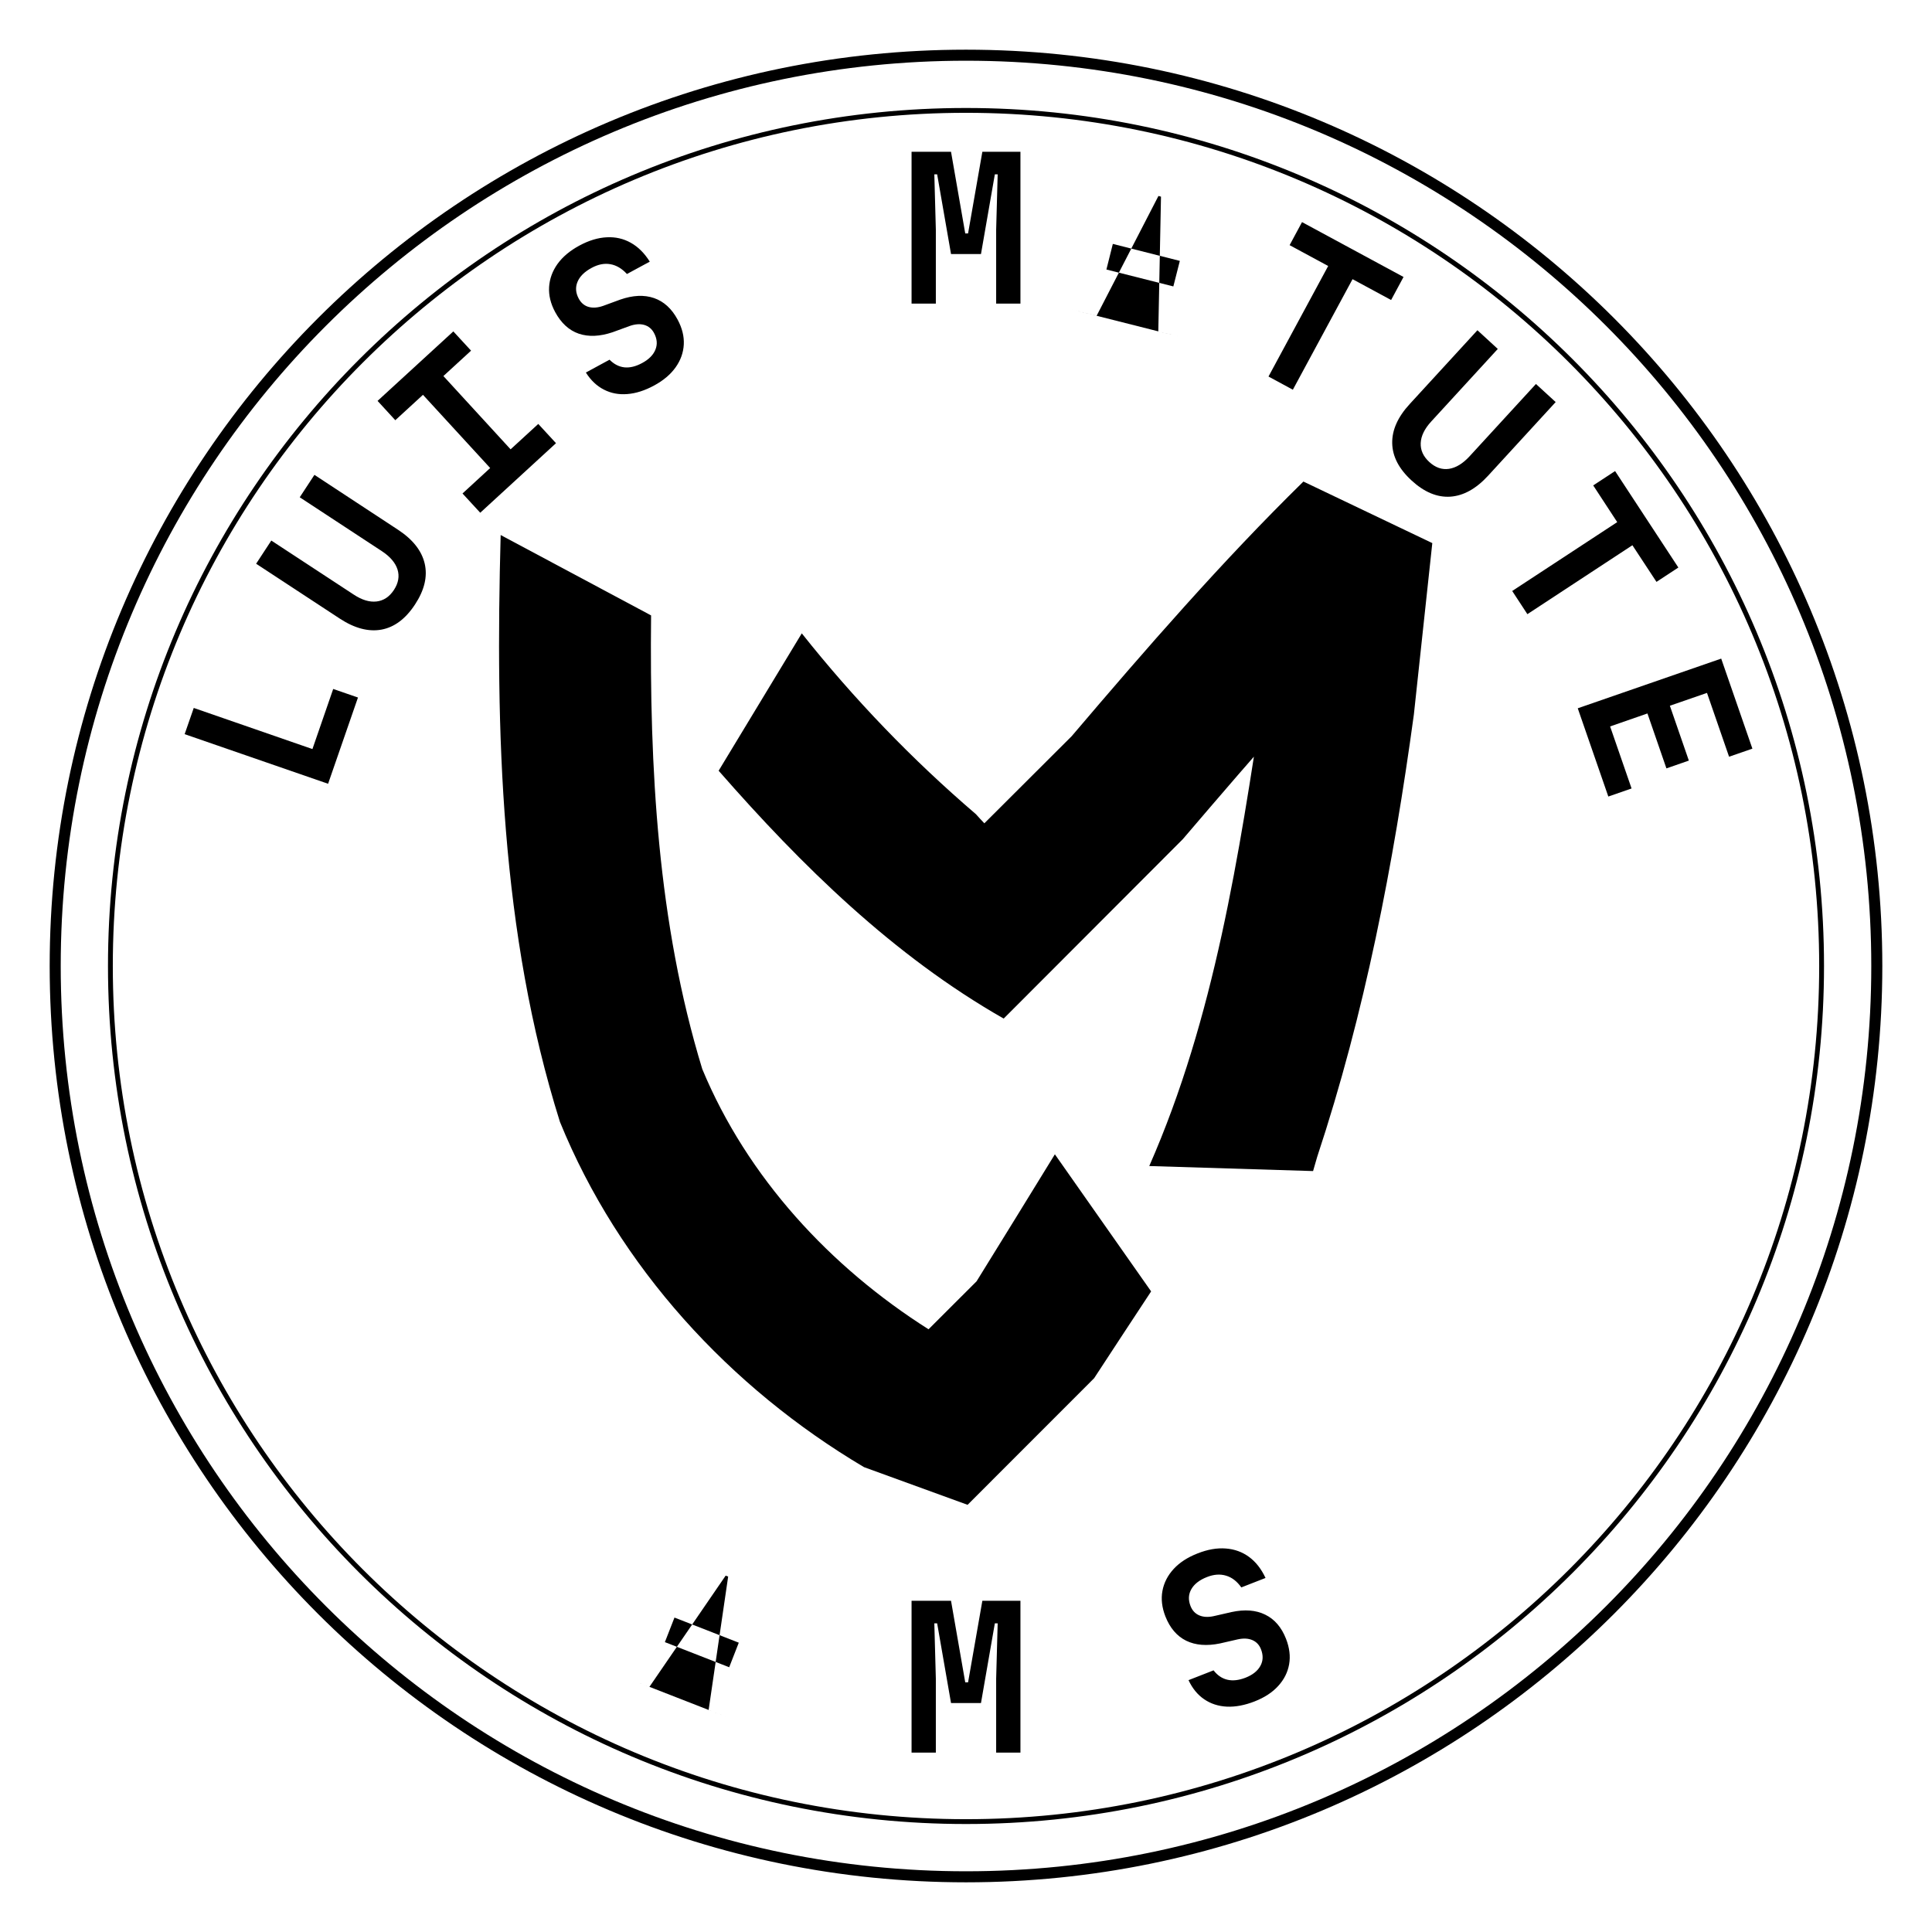
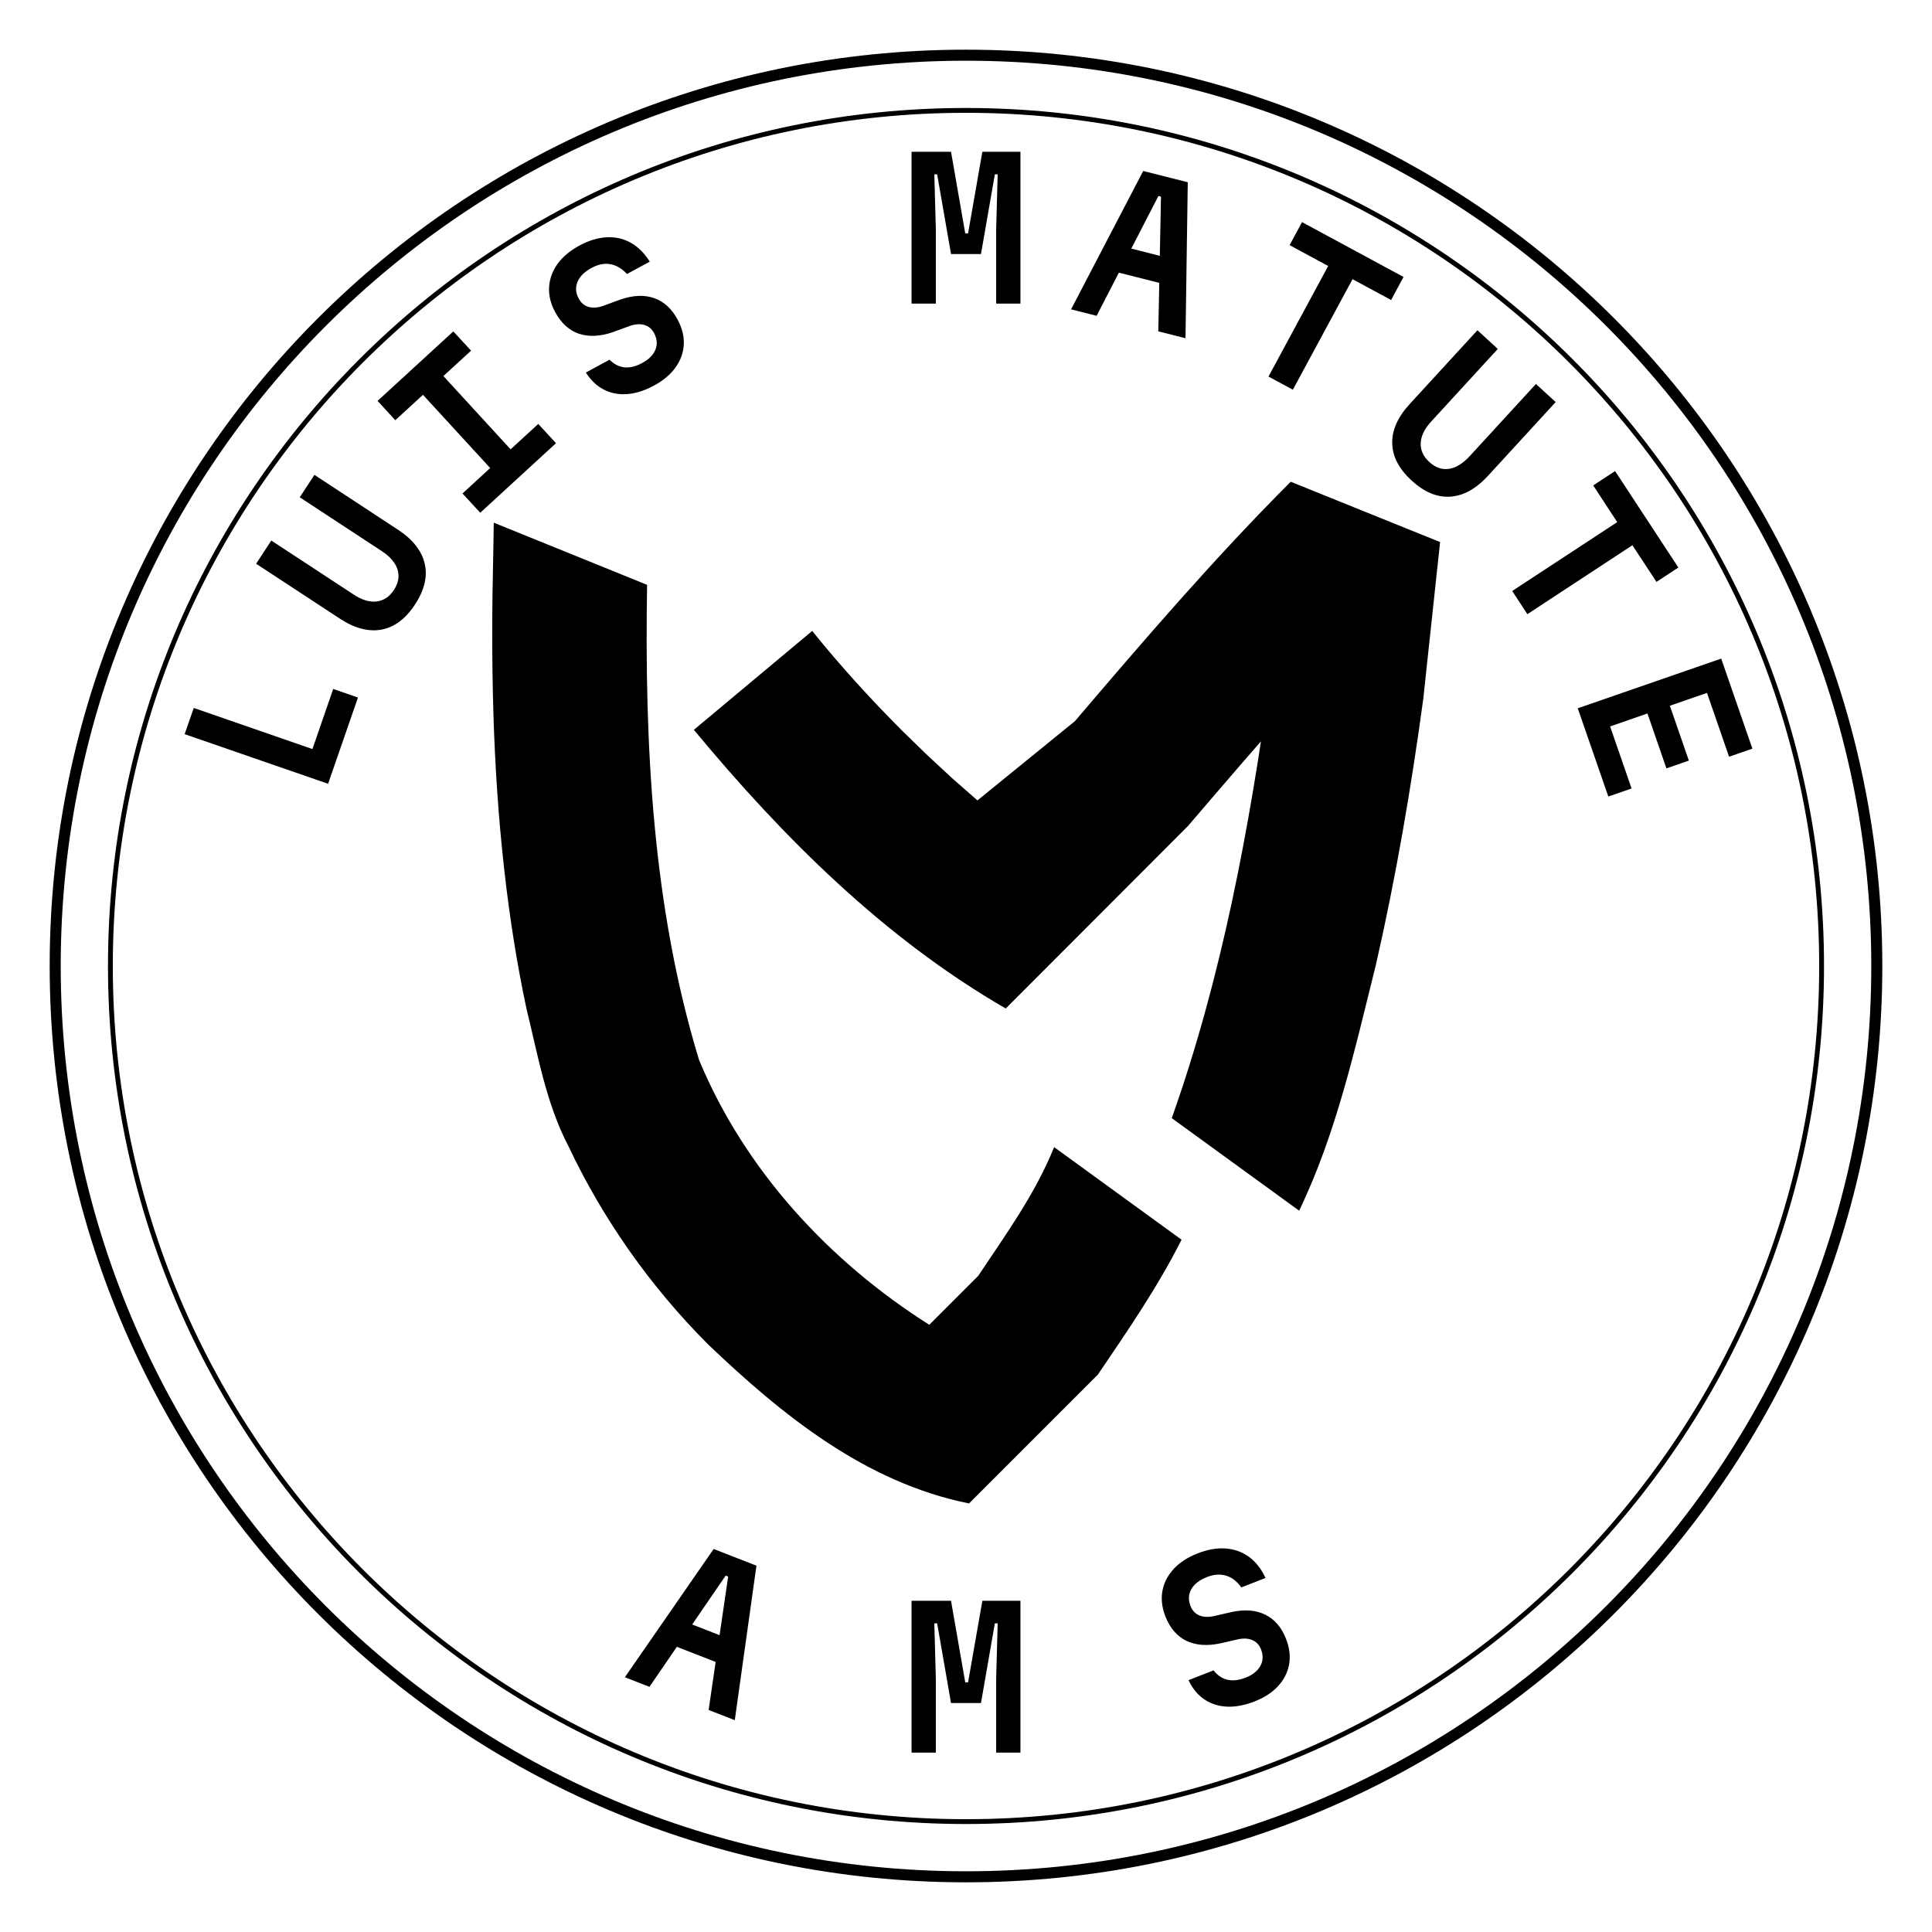
<svg xmlns="http://www.w3.org/2000/svg" viewBox="0 0 280 280" fill="none">
  <circle cx="140.00" cy="140.00" r="132.00" fill="none" stroke="currentColor" stroke-width="1.6" />
  <circle cx="140.00" cy="140.00" r="124.00" fill="none" stroke="currentColor" stroke-width="0.7" />
-   <path fill="currentColor" d="M 72.56 77.54 C 71.79 106.04 72.52 135.17 81.15 162.59 C 89.70 183.60 105.78 201.11 125.22 212.63 L 140.23 218.09 L 158.57 199.74 C 161.30 195.55 164.07 191.36 166.83 187.16 L 152.88 167.29 C 149.12 173.41 145.33 179.57 141.53 185.70 L 134.57 192.65 C 120.33 183.63 108.31 170.65 101.78 154.94 C 95.29 133.70 94.13 111.26 94.36 89.19 Z" />
-   <path fill="currentColor" d="M 104.15 111.70 C 116.17 125.44 129.45 138.49 145.46 147.62 L 171.42 121.62 C 182.04 109.20 192.73 96.75 204.41 85.30 L 185.74 76.38 L 183.08 100.81 C 179.58 123.88 176.02 147.48 166.56 168.99 L 190.30 169.72 C 190.50 169.02 190.70 168.35 190.90 167.65 C 197.79 146.85 201.95 125.25 204.91 103.54 L 207.58 78.71 L 188.90 69.79 C 177.02 81.44 166.10 94.02 155.31 106.70 L 142.66 119.32 C 142.26 118.89 141.83 118.45 141.43 117.99 C 132.21 110.10 123.76 101.31 116.20 91.79 Z" />
+   <path fill="currentColor" d="M 71.56 75.75 L 71.49 80.08 C 71.12 95.40 71.35 110.78 73.08 126.03 C 73.83 132.77 74.88 139.52 76.30 146.19 C 77.96 152.93 79.15 159.95 82.40 166.15 C 87.41 176.75 94.29 186.48 102.56 194.78 C 113.30 205.04 125.40 214.87 140.44 217.89 L 159.11 199.22 C 163.41 192.88 167.78 186.54 171.24 179.67 L 152.77 166.25 C 150.06 172.99 145.76 178.92 141.76 184.92 L 134.68 192.00 C 120.18 182.82 107.95 169.60 101.31 153.61 C 94.53 131.38 93.41 107.87 93.78 84.76 Z" />
+   <path fill="currentColor" d="M 100.56 105.77 C 113.47 121.35 128.11 135.96 145.76 146.16 L 172.19 119.69 C 183.00 107.06 193.87 94.38 205.77 82.73 L 186.76 73.65 L 184.05 98.52 C 181.07 120.03 177.10 141.55 169.82 162.05 L 188.28 175.46 C 193.70 164.22 196.38 151.92 199.40 139.85 C 202.31 127.11 204.51 114.24 206.27 101.30 L 208.71 78.56 L 187.06 69.82 C 176.05 80.83 165.89 92.66 155.79 104.51 L 141.66 116.00 L 138.03 112.82 L 134.41 109.46 L 130.82 105.97 C 126.21 101.36 121.80 96.52 117.71 91.44 Z" />
  <path fill="currentColor" d="M 47.55 113.59 L 26.76 106.40 L 28.08 102.60 L 45.28 108.56 L 48.29 99.85 L 51.88 101.09 Z" />
  <path fill="currentColor" d="M 37.12 81.70 L 39.32 78.34 L 51.26 86.17 Q 53.05 87.35 54.58 87.17 Q 56.11 86.99 57.09 85.50 Q 58.07 84.00 57.61 82.53 Q 57.14 81.06 55.33 79.87 L 43.44 72.07 L 45.57 68.82 L 57.69 76.78 Q 60.90 78.89 61.55 81.68 Q 62.20 84.48 60.15 87.60 Q 58.10 90.73 55.28 91.25 Q 52.46 91.76 49.24 89.65 Z" />
  <path fill="currentColor" d="M 69.60 74.31 L 67.03 71.52 L 71.04 67.83 L 61.30 57.22 L 57.29 60.90 L 54.72 58.10 L 65.70 48.03 L 68.27 50.82 L 64.26 54.50 L 74.00 65.12 L 78.01 61.44 L 80.58 64.23 Z" />
  <path fill="currentColor" d="M 88.34 52.13 Q 89.31 53.11 90.50 53.24 Q 91.69 53.36 93.07 52.61 Q 94.52 51.83 94.99 50.67 Q 95.46 49.51 94.78 48.25 Q 94.30 47.36 93.37 47.09 Q 92.45 46.83 91.27 47.24 L 88.78 48.15 Q 86.01 49.08 83.88 48.36 Q 81.76 47.63 80.46 45.23 Q 79.47 43.39 79.58 41.60 Q 79.69 39.81 80.80 38.25 Q 81.92 36.70 83.97 35.59 Q 86.03 34.48 87.93 34.39 Q 89.84 34.29 91.43 35.19 Q 93.02 36.08 94.17 37.92 L 90.86 39.71 Q 89.77 38.52 88.46 38.29 Q 87.15 38.06 85.75 38.82 Q 84.20 39.65 83.70 40.84 Q 83.20 42.03 83.88 43.29 Q 84.38 44.21 85.30 44.48 Q 86.23 44.74 87.41 44.33 L 89.89 43.42 Q 92.65 42.46 94.79 43.20 Q 96.92 43.94 98.20 46.31 Q 99.19 48.15 99.10 49.92 Q 99.01 51.69 97.92 53.23 Q 96.83 54.77 94.80 55.87 Q 92.77 56.97 90.91 57.11 Q 89.05 57.26 87.51 56.46 Q 85.97 55.67 84.91 53.99 Z" />
  <path fill="currentColor" d="M 132.11 44.00 L 132.11 22.00 L 137.83 22.00 L 139.89 33.83 L 140.30 33.83 L 142.37 22.00 L 147.89 22.00 L 147.89 44.00 L 144.37 44.00 L 144.37 33.30 L 144.59 25.27 L 144.18 25.27 L 142.17 36.82 L 137.83 36.82 L 135.82 25.27 L 135.41 25.27 L 135.63 33.30 L 135.63 44.00 Z" />
-   <path fill="currentColor" d="M 155.23 44.83 L 166.75 47.74 L 171.81 49.02 L 167.87 48.02 L 168.26 28.50 L 167.89 28.40 L 158.93 45.77 Z M 160.35 39.06 L 161.28 35.35 L 170.99 37.81 L 170.05 41.51 Z" />
+   <path fill="currentColor" d="M 155.23 44.83 L 165.68 24.78 L 172.14 26.41 L 171.81 49.02 L 167.87 48.02 L 168.26 28.50 L 167.89 28.40 L 158.93 45.77 Z M 160.35 39.06 L 161.28 35.35 L 170.99 37.81 L 170.05 41.51 Z" />
  <path fill="currentColor" d="M 183.84 54.57 L 192.49 38.55 L 186.90 35.53 L 188.70 32.19 L 203.41 40.14 L 201.61 43.48 L 196.02 40.46 L 187.37 56.48 Z" />
  <path fill="currentColor" d="M 214.12 47.86 L 217.07 50.57 L 207.42 61.09 Q 205.97 62.67 205.90 64.21 Q 205.83 65.75 207.15 66.96 Q 208.47 68.17 209.99 67.95 Q 211.52 67.72 212.99 66.12 L 222.60 55.65 L 225.46 58.27 L 215.66 68.95 Q 213.06 71.78 210.20 71.98 Q 207.33 72.17 204.58 69.64 Q 201.82 67.11 201.77 64.24 Q 201.71 61.37 204.32 58.54 Z" />
  <path fill="currentColor" d="M 219.16 85.65 L 234.38 75.67 L 230.90 70.35 L 234.07 68.27 L 243.24 82.25 L 240.07 84.33 L 236.58 79.02 L 221.36 89.01 Z" />
  <path fill="currentColor" d="M 228.66 102.65 L 249.45 95.45 L 253.97 108.50 L 250.59 109.67 L 247.39 100.42 L 242.01 102.28 L 244.76 110.23 L 241.51 111.36 L 238.76 103.40 L 233.35 105.28 L 236.46 114.27 L 233.09 115.44 Z" />
-   <path fill="currentColor" d="M 90.56 243.08 L 101.63 247.40 L 106.49 249.30 L 102.70 247.82 L 105.53 228.49 L 105.17 228.35 L 94.12 244.47 Z M 96.36 237.99 L 97.75 234.43 L 107.07 238.07 L 105.68 241.63 Z" />
+   <path fill="currentColor" d="M 90.56 243.08 L 103.43 224.49 L 109.63 226.91 L 106.49 249.30 L 102.70 247.82 L 105.53 228.49 L 105.17 228.35 L 94.12 244.47 Z M 96.36 237.99 L 97.75 234.43 L 107.07 238.07 L 105.68 241.63 Z" />
  <path fill="currentColor" d="M 132.11 254.00 L 132.11 232.00 L 137.83 232.00 L 139.89 243.82 L 140.30 243.82 L 142.37 232.00 L 147.89 232.00 L 147.89 254.00 L 144.37 254.00 L 144.37 243.30 L 144.59 235.27 L 144.18 235.27 L 142.17 246.82 L 137.83 246.82 L 135.82 235.27 L 135.41 235.27 L 135.63 243.30 L 135.63 254.00 Z" />
  <path fill="currentColor" d="M 175.88 242.08 Q 176.72 243.17 177.89 243.44 Q 179.06 243.71 180.52 243.14 Q 182.05 242.54 182.66 241.44 Q 183.27 240.35 182.75 239.02 Q 182.38 238.07 181.49 237.69 Q 180.61 237.32 179.38 237.59 L 176.81 238.18 Q 173.94 238.77 171.92 237.79 Q 169.90 236.80 168.90 234.27 Q 168.14 232.32 168.47 230.56 Q 168.80 228.79 170.10 227.38 Q 171.39 225.98 173.57 225.13 Q 175.75 224.27 177.65 224.42 Q 179.55 224.56 181.02 225.64 Q 182.49 226.72 183.41 228.69 L 179.90 230.06 Q 178.97 228.74 177.70 228.36 Q 176.42 227.97 174.94 228.55 Q 173.30 229.19 172.66 230.31 Q 172.02 231.43 172.54 232.76 Q 172.92 233.73 173.80 234.11 Q 174.69 234.49 175.91 234.22 L 178.49 233.63 Q 181.35 233.01 183.37 234.01 Q 185.40 235.00 186.38 237.51 Q 187.14 239.46 186.83 241.20 Q 186.52 242.95 185.25 244.34 Q 183.98 245.74 181.83 246.58 Q 179.68 247.42 177.82 247.34 Q 175.95 247.25 174.52 246.27 Q 173.09 245.30 172.25 243.50 Z" />
</svg>
